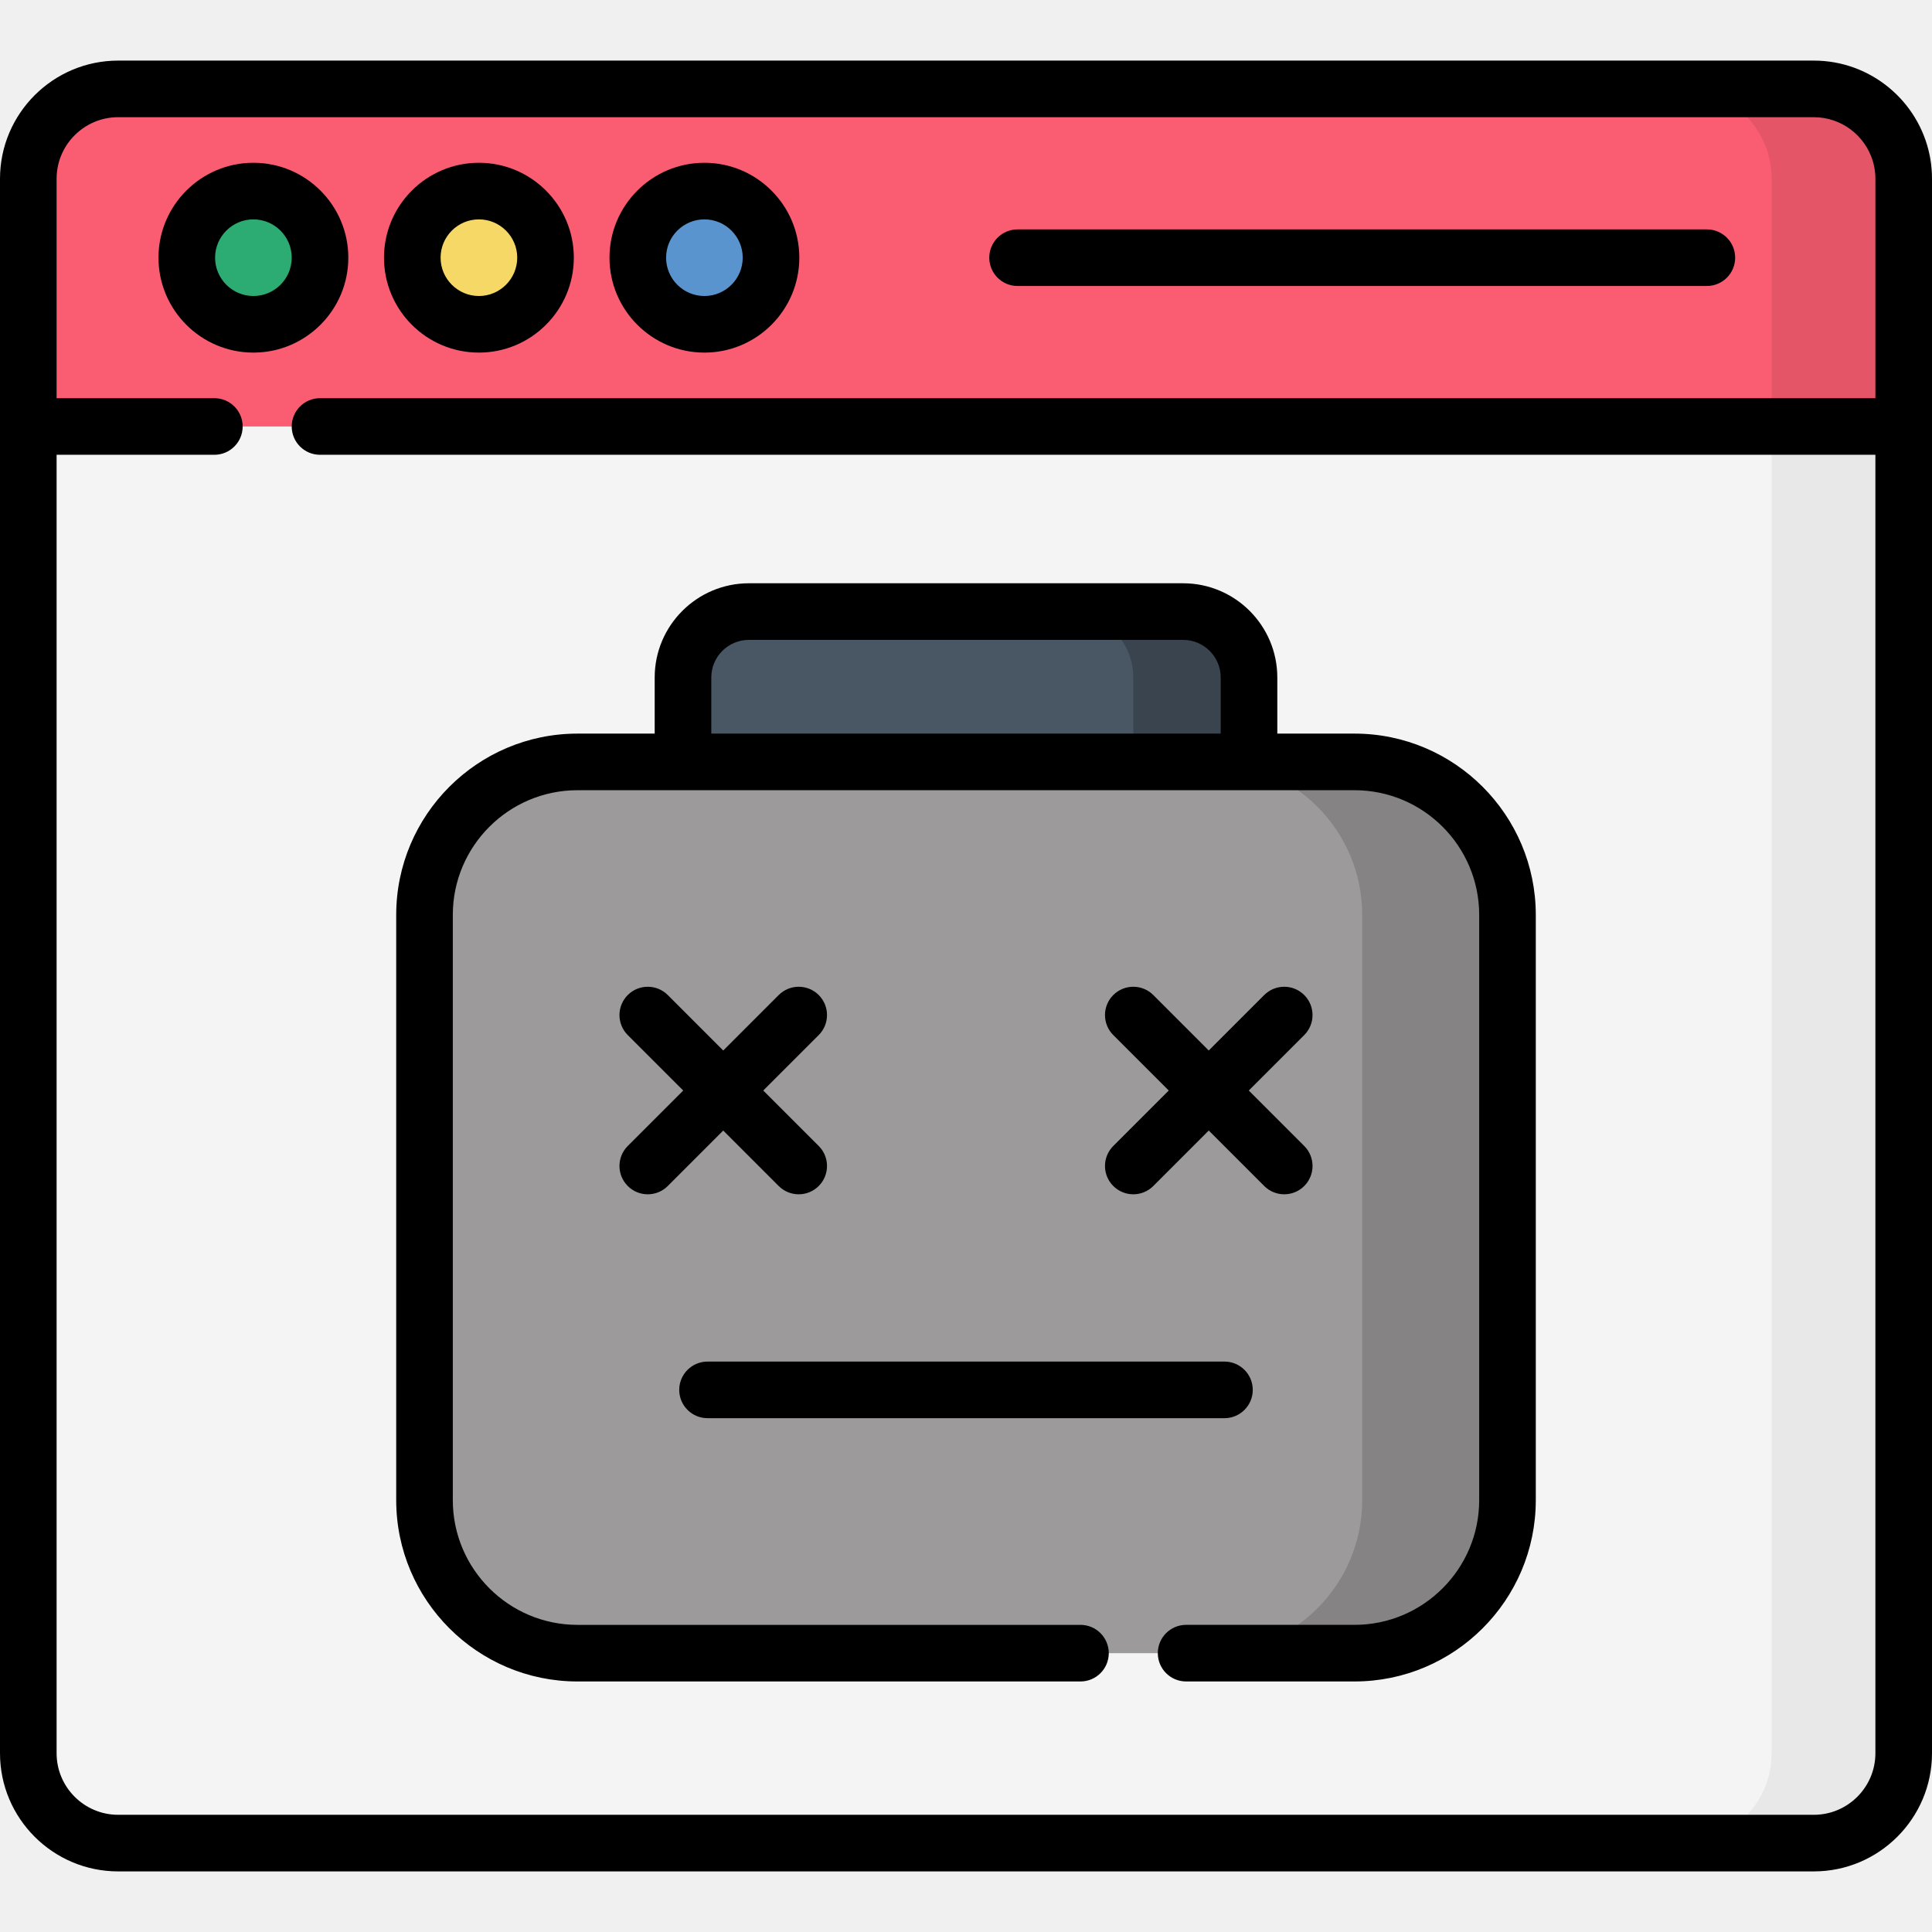
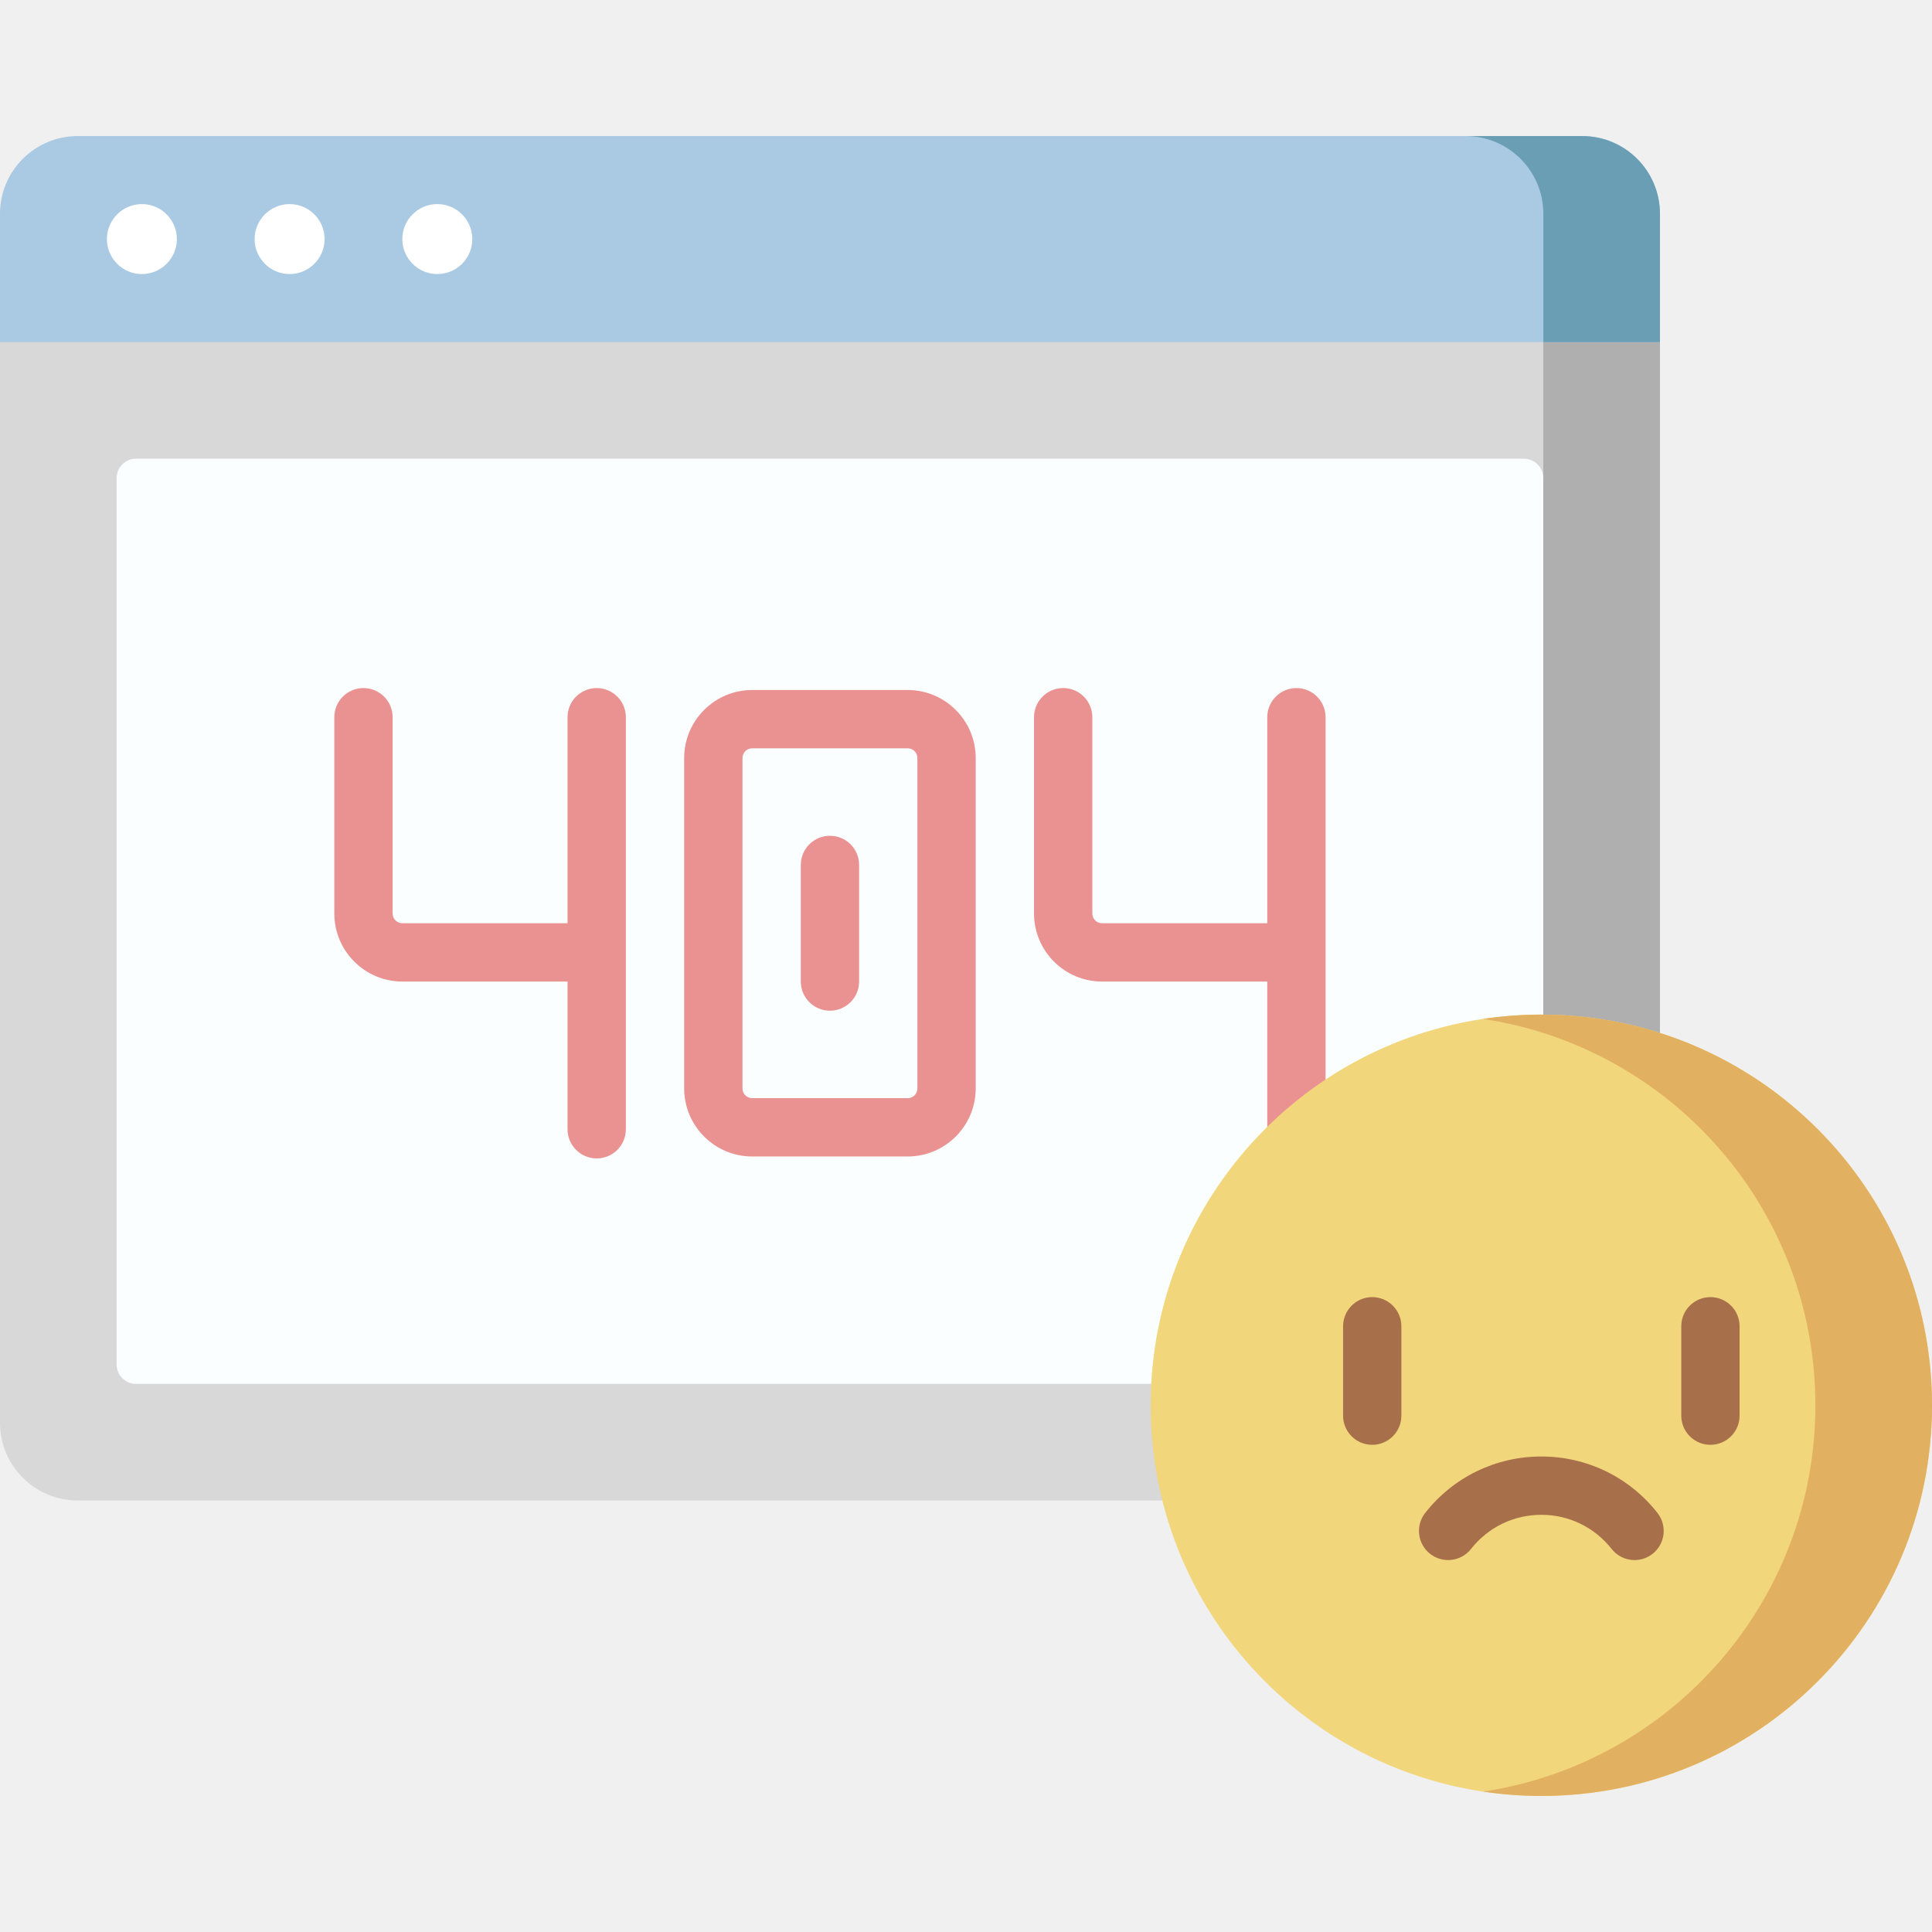
- <svg xmlns="http://www.w3.org/2000/svg" width="512" viewBox="0 -16 512 512" height="512">
-   <path d="M480.684 472.441H31.316c-13.152 0-23.816-10.664-23.816-23.816V31.375c0-13.156 10.664-23.816 23.816-23.816h449.368c13.156 0 23.816 10.66 23.816 23.816v417.25c0 13.152-10.664 23.816-23.816 23.816zm0 0" fill="#f4f4f4" />
-   <path d="M480.684 7.559h-35c13.152 0 23.816 10.66 23.816 23.816v417.25c0 13.152-10.664 23.816-23.816 23.816h35c13.152 0 23.816-10.664 23.816-23.816V31.375c0-13.156-10.664-23.816-23.816-23.816zm0 0" fill="#e8e8e8" />
-   <path d="M7.5 97.023h497V31.375c0-13.156-10.664-23.816-23.816-23.816H31.316C18.164 7.559 7.5 18.219 7.5 31.375zm0 0" fill="#fa5d72" />
-   <path d="M480.684 7.559h-35c13.152 0 23.816 10.66 23.816 23.816v65.648h35V31.375c0-13.156-10.664-23.816-23.816-23.816zm0 0" fill="#e35567" />
-   <path d="M84.809 52.29c0 9.75-7.903 17.655-17.653 17.655S49.5 62.04 49.5 52.29s7.906-17.652 17.656-17.652S84.81 42.539 84.81 52.289zm0 0" fill="#2cab72" />
-   <path d="M144.57 52.29c0 9.75-7.906 17.655-17.656 17.655s-17.652-7.906-17.652-17.656 7.902-17.652 17.652-17.652 17.656 7.902 17.656 17.652zm0 0" fill="#f6d867" />
-   <path d="M204.328 52.29c0 9.75-7.902 17.655-17.652 17.655S169.02 62.04 169.02 52.29s7.906-17.652 17.656-17.652 17.652 7.902 17.652 17.652zm0 0" fill="#5994ce" />
-   <path d="M358.957 422.105H153.043c-22.39 0-40.543-18.152-40.543-40.542V226.457c0-22.39 18.152-40.543 40.543-40.543h205.914c22.39 0 40.543 18.152 40.543 40.543v155.106c0 22.39-18.152 40.542-40.543 40.542zm0 0" fill="#9c9a9b" />
-   <path d="M358.957 185.914h-38.5c22.39 0 40.543 18.152 40.543 40.543v155.106c0 22.39-18.152 40.542-40.543 40.542h38.5c22.39 0 40.543-18.152 40.543-40.542V226.457c0-22.39-18.152-40.543-40.543-40.543zm0 0" fill="#858384" />
-   <path d="M331 185.914H181V163.54c0-9.644 7.816-17.465 17.46-17.465h115.075c9.645 0 17.465 7.82 17.465 17.465zm0 0" fill="#495663" />
-   <path d="M313.54 146.074H282.87c9.645 0 17.461 7.82 17.461 17.461v22.38H331v-22.38c0-9.64-7.816-17.46-17.46-17.46zm0 0" fill="#3a444f" />
-   <path d="M92.309 52.29c0-13.872-11.282-25.153-25.153-25.153C53.286 27.137 42 38.418 42 52.289s11.285 25.156 25.152 25.156c13.871 0 25.157-11.285 25.157-25.156zM67.156 62.444C61.555 62.445 57 57.887 57 52.29c0-5.598 4.555-10.152 10.152-10.152 5.602 0 10.157 4.554 10.157 10.152 0 5.598-4.555 10.156-10.153 10.156zm0 0M126.914 77.445c13.871 0 25.156-11.285 25.156-25.156 0-13.871-11.285-25.152-25.156-25.152-13.867 0-25.152 11.281-25.152 25.152s11.281 25.156 25.152 25.156zm0-35.308c5.602 0 10.156 4.554 10.156 10.152 0 5.598-4.554 10.156-10.156 10.156-5.598 0-10.152-4.558-10.152-10.156 0-5.598 4.554-10.152 10.152-10.152zm0 0M186.676 77.445c13.867 0 25.152-11.285 25.152-25.156 0-13.871-11.285-25.152-25.152-25.152-13.871 0-25.156 11.281-25.156 25.152s11.285 25.156 25.156 25.156zm0-35.308c5.597 0 10.152 4.554 10.152 10.152 0 5.598-4.555 10.156-10.152 10.156-5.602 0-10.156-4.558-10.156-10.156 0-5.598 4.554-10.152 10.156-10.152zm0 0M269.668 59.79h182.668a7.5 7.5 0 100-15H269.668a7.5 7.5 0 00-7.5 7.5c0 4.144 3.355 7.5 7.5 7.5zm0 0" />
-   <path d="M511.578 26.223c-.043-.258-.09-.512-.14-.77-.024-.125-.047-.254-.075-.383C508.438 10.816 495.793.06 480.683.06H31.317C14.051.059 0 14.105 0 31.375v417.25c0 17.27 14.05 31.316 31.316 31.316h449.368c17.265 0 31.316-14.05 31.316-31.316V31.375c0-1.754-.145-3.473-.422-5.152zM480.684 464.94H31.316c-8.996 0-16.316-7.32-16.316-16.316V104.523h41.809a7.5 7.5 0 007.5-7.5c0-4.144-3.356-7.5-7.5-7.5H15V31.375c0-8.996 7.32-16.316 16.316-16.316h449.368c7.308 0 13.511 4.832 15.582 11.468l.058.192a16.112 16.112 0 01.211.781 16.035 16.035 0 01.38 2.21c.058.548.085 1.103.085 1.665v58.148H84.809a7.5 7.5 0 100 15H497v344.102c0 8.996-7.32 16.316-16.316 16.316zm0 0" />
-   <path d="M166.363 298.305a7.5 7.5 0 0010.606 0l14.695-14.7 14.7 14.7a7.5 7.5 0 0010.605-10.61L202.273 273l14.696-14.695a7.502 7.502 0 000-10.61c-2.93-2.925-7.68-2.925-10.606 0l-14.699 14.7-14.695-14.7c-2.93-2.925-7.68-2.925-10.606 0a7.502 7.502 0 000 10.61L181.06 273l-14.696 14.695a7.502 7.502 0 000 10.61zm0 0M295.031 298.305a7.5 7.5 0 0010.606 0l14.695-14.7 14.7 14.7a7.5 7.5 0 0010.605-10.61L330.94 273l14.696-14.695a7.502 7.502 0 000-10.61c-2.93-2.925-7.68-2.925-10.606 0l-14.699 14.7-14.695-14.7c-2.93-2.925-7.68-2.925-10.606 0a7.502 7.502 0 000 10.61L309.727 273l-14.696 14.695a7.502 7.502 0 000 10.61zm0 0M187.504 359.832h136.992a7.5 7.5 0 100-15H187.504a7.5 7.5 0 100 15zm0 0" />
-   <path d="M358.957 178.414H338.5V163.54c0-13.766-11.2-24.965-24.96-24.965H198.46c-13.76 0-24.96 11.2-24.96 24.965v14.875h-20.457c-26.492 0-48.043 21.555-48.043 48.043v155.106c0 26.488 21.55 48.042 48.043 48.042h133.293a7.5 7.5 0 100-15H153.043c-18.219 0-33.043-14.824-33.043-33.042V226.457c0-18.219 14.824-33.043 33.043-33.043h205.914c18.219 0 33.043 14.824 33.043 33.043v155.106c0 18.218-14.824 33.042-33.043 33.042h-44.625a7.5 7.5 0 100 15h44.625c26.492 0 48.043-21.554 48.043-48.042V226.457c0-26.488-21.55-48.043-48.043-48.043zm-170.457 0V163.54c0-5.496 4.469-9.965 9.96-9.965h115.075c5.496 0 9.965 4.469 9.965 9.965v14.875zm0 0" />
+ <svg xmlns="http://www.w3.org/2000/svg" width="512" viewBox="0 -36 512 512" height="512">
+   <path d="M439.887 361.65H20.605C9.227 361.65 0 352.424 0 341.045V44.354h439.887zm0 0" fill="#d8d8d8" />
+   <path d="M408.98 44.354h30.926V361.65H408.98zm0 0" fill="#afafaf" />
+   <path d="M439.887 20.662v33.996H0V20.662C0 9.283 9.227.057 20.605.057h398.68c11.38 0 20.602 9.226 20.602 20.605zm0 0" fill="#aac9e2" />
+   <path d="M36.055 330.744a5.149 5.149 0 01-5.149-5.152V90.712a5.151 5.151 0 015.149-5.151h367.777a5.151 5.151 0 015.148 5.152v240.031zm0 0" fill="#fafeff" />
+   <path d="M343.566 146.342a7.726 7.726 0 00-7.726 7.726v54.602h-43.785a2.58 2.58 0 01-2.575-2.578v-52.024a7.726 7.726 0 10-15.453 0v52.024c0 9.941 8.09 18.031 18.032 18.031h43.78v43.98c0 4.27 3.462 7.727 7.727 7.727a7.726 7.726 0 007.727-7.726V154.068a7.729 7.729 0 00-7.727-7.726zm0 0" fill="#ea9292" />
+   <path d="M512 336.412c0 57.18-46.352 103.531-103.531 103.531-57.18 0-103.535-46.351-103.535-103.53 0-57.18 46.355-103.536 103.535-103.536S512 279.232 512 336.412zm0 0" fill="#f2d67c" />
+   <path d="M363.652 307.748a7.722 7.722 0 00-7.722 7.723v23.695a7.723 7.723 0 007.722 7.727 7.724 7.724 0 007.727-7.727v-23.695a7.723 7.723 0 00-7.727-7.723zm0 0M453.281 307.748a7.723 7.723 0 00-7.726 7.723v23.695a7.724 7.724 0 007.726 7.727 7.726 7.726 0 007.727-7.727v-23.695a7.725 7.725 0 00-7.727-7.723zm0 0M408.469 349.986c-12.078 0-23.293 5.446-30.774 14.946a7.723 7.723 0 001.29 10.847 7.728 7.728 0 0010.85-1.289c4.532-5.754 11.321-9.05 18.634-9.05 7.308 0 14.101 3.296 18.629 9.05a7.711 7.711 0 006.078 2.95 7.728 7.728 0 006.063-12.508c-7.477-9.5-18.692-14.946-30.77-14.946zm0 0" fill="#a8704a" />
+   <path d="M512 336.412c0 57.172-46.36 103.531-103.531 103.531-5.254 0-10.418-.39-15.453-1.152 49.847-7.46 88.078-50.46 88.078-102.379 0-51.922-38.23-94.922-88.078-102.379 5.035-.762 10.199-1.156 15.453-1.156 57.172 0 103.531 46.36 103.531 103.535zm0 0" fill="#e2b061" />
+   <path d="M37.602 18.084c-5.114 0-9.274 4.16-9.274 9.273 0 5.114 4.16 9.274 9.274 9.274 5.113 0 9.273-4.16 9.273-9.274 0-5.113-4.16-9.273-9.273-9.273zm0 0M76.746 18.084c-5.11 0-9.27 4.16-9.27 9.273 0 5.114 4.16 9.274 9.27 9.274 5.113 0 9.274-4.16 9.274-9.274 0-5.113-4.16-9.273-9.274-9.273zm0 0M115.895 36.627c5.113 0 9.273-4.156 9.273-9.27 0-5.113-4.16-9.273-9.273-9.273-5.114 0-9.274 4.16-9.274 9.273 0 5.114 4.16 9.27 9.274 9.27zm0 0" fill="#fff" />
+   <g fill="#ea9292">
+     <path d="M158.133 146.342a7.726 7.726 0 00-7.727 7.726v54.602h-43.781a2.577 2.577 0 01-2.574-2.578v-52.024a7.726 7.726 0 10-15.453 0v52.024c0 9.941 8.086 18.031 18.027 18.031h43.781v39.145c0 4.27 3.461 7.726 7.727 7.726a7.724 7.724 0 007.726-7.726v-109.2a7.729 7.729 0 00-7.726-7.726zm0 0M240.547 146.857H199.34c-9.942 0-18.027 8.09-18.027 18.028v87.566c0 9.942 8.085 18.028 18.027 18.028h41.207c9.941 0 18.027-8.086 18.027-18.028v-87.566c0-9.938-8.086-18.028-18.027-18.028zm2.574 105.594a2.574 2.574 0 01-2.574 2.574H199.34a2.574 2.574 0 01-2.574-2.574v-87.566a2.579 2.579 0 012.574-2.574h41.207a2.576 2.576 0 012.574 2.574zm0 0" />
+     <path d="M219.945 185.49a7.724 7.724 0 00-7.726 7.727v30.902a7.724 7.724 0 007.726 7.727 7.726 7.726 0 007.727-7.727v-30.902c0-4.27-3.461-7.727-7.727-7.727zm0 0" />
+   </g>
+   <path d="M439.906 20.662v33.996h-30.902V20.662c0-11.383-9.223-20.605-20.606-20.605h30.907c11.382 0 20.601 9.218 20.601 20.605zm0 0" fill="#699eb5" />
</svg>
